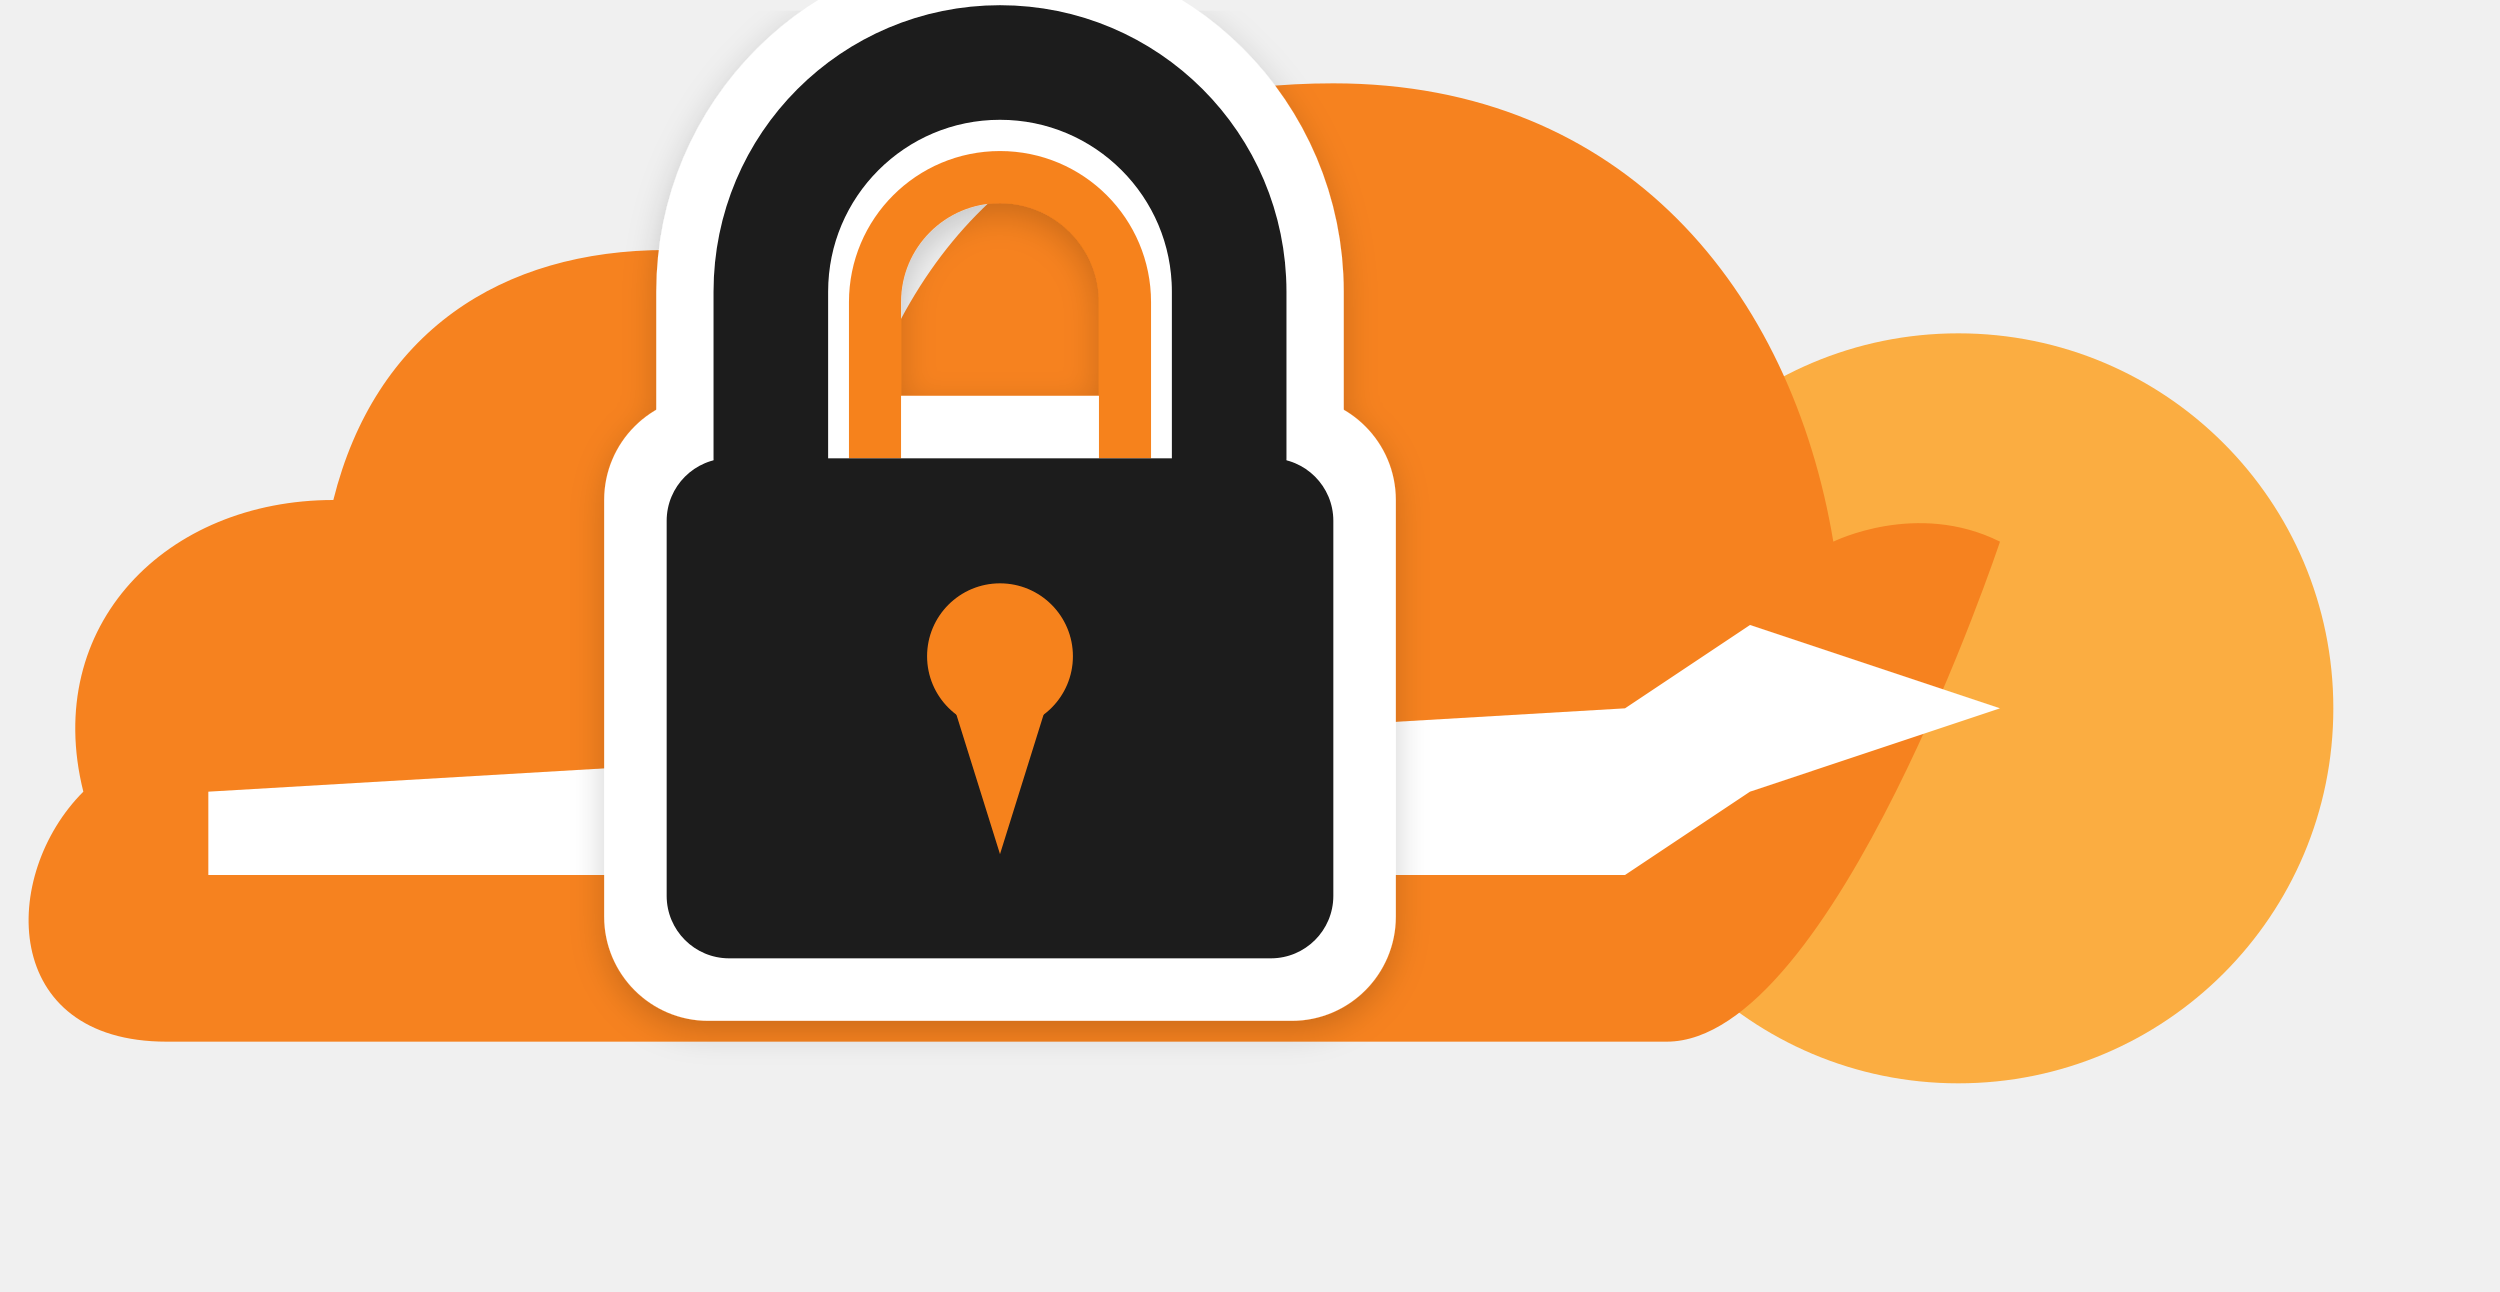
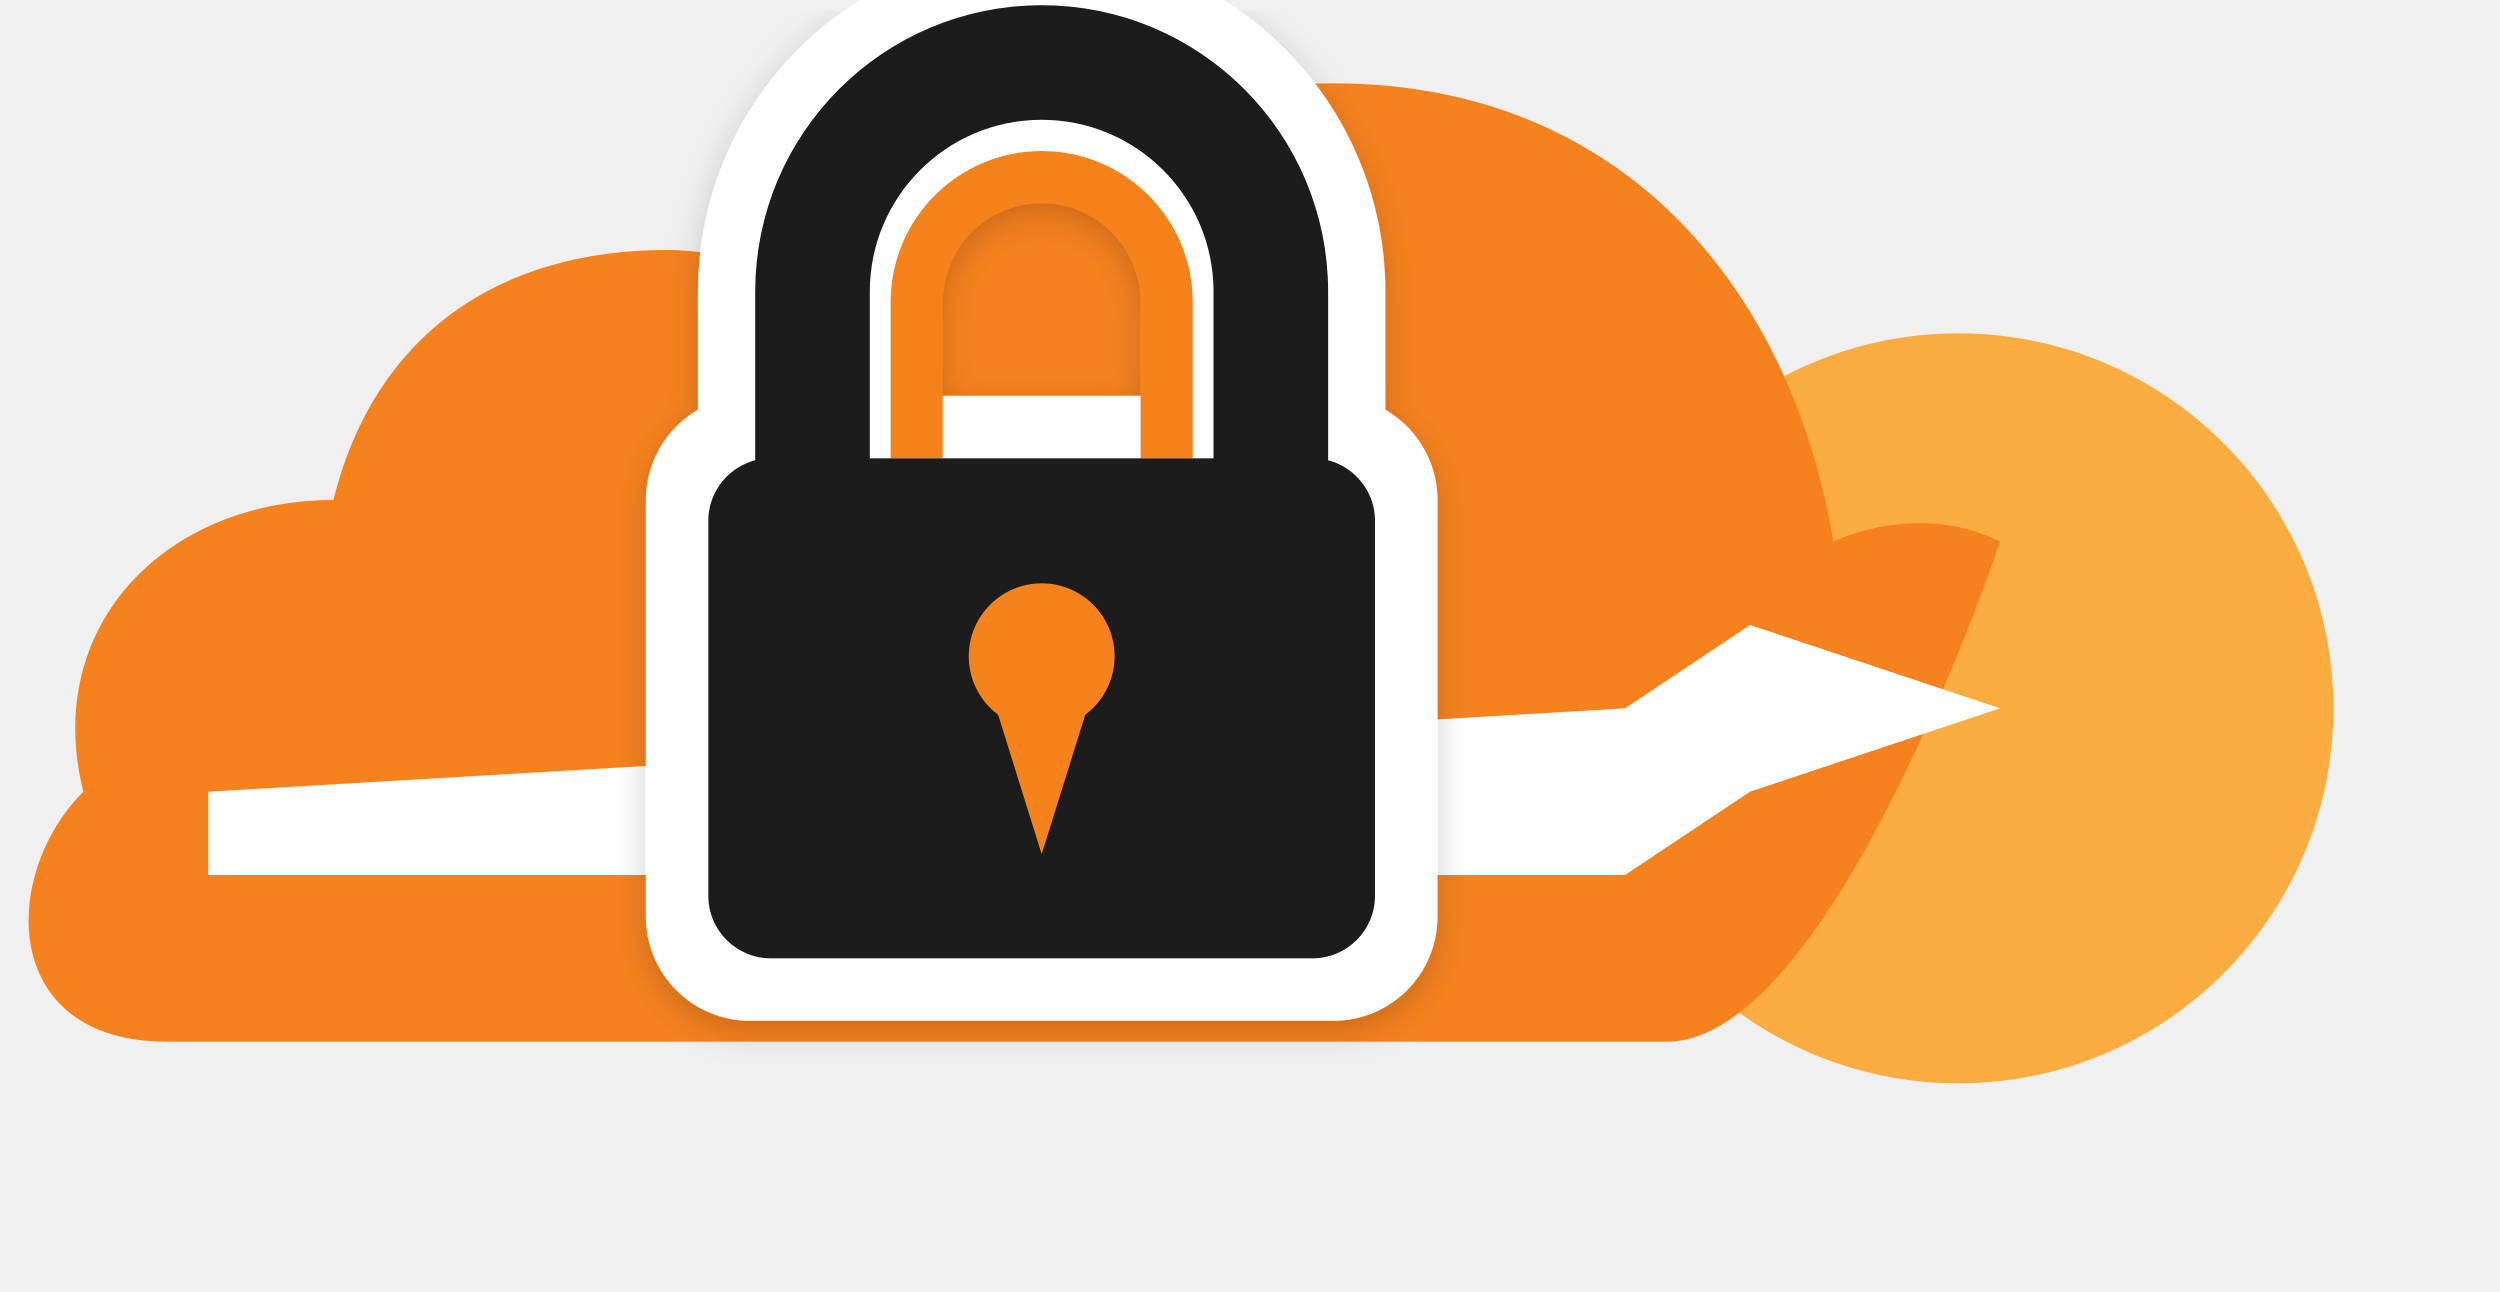
<svg xmlns="http://www.w3.org/2000/svg" viewBox="0 0 120 62" width="120" height="62">
  <defs>
    <filter id="ds">
      <feDropShadow dx="0" dy=".5" stdDeviation=".8" flood-color="#000" flood-opacity=".18" />
    </filter>
  </defs>
  <ellipse cx="94" cy="34" rx="18" ry="18" fill="#FBAD41" />
  <path d="     M8 50     C0 50 0 42 4 38     C2 30 8 24 16 24     C18 16 24 12 32 12     C36 12 40 14 42 18     C46 8 54 4 64 4     C78 4 86 14 88 26     C88 26 92 24 96 26     C96 26 88 50 80 50     Z   " fill="#F6821F" />
  <path d="     M10 42     L78 42     L84 38     L96 34     L84 30     L78 34     L10 38     Z   " fill="#fff" />
  <g filter="url(#ds)">
-     <path d="M37 23v-9a11 11 0 0 1 22 0v9" fill="none" stroke="#fff" stroke-width="11" stroke-linecap="round" />
-     <rect x="29" y="19" width="38" height="30" rx="5" fill="#fff" />
-     <path d="M37 22v-8a11 11 0 0 1 22 0v8" fill="none" stroke="#1a1a1a" stroke-width="5.5" stroke-linecap="round" />
-     <path d="M42 22v-7.5a6 6 0 0 1 12 0V22" fill="none" stroke="#F6821F" stroke-width="2.5" stroke-linecap="butt" />
-     <rect x="32" y="22" width="32" height="24" rx="3" fill="#1a1a1a" />
-     <circle cx="48" cy="31.5" r="3.5" fill="#F6821F" />
-     <path d="M45.5 33 L48 41 L50.5 33 Z" fill="#F6821F" />
+     <path d="M39 23v-9a11 11 0 0 1 22 0v9" fill="none" stroke="#fff" stroke-width="11" stroke-linecap="round" />
+     <rect x="31" y="19" width="38" height="30" rx="5" fill="#fff" />
+     <path d="M39 22v-8a11 11 0 0 1 22 0v8" fill="none" stroke="#1a1a1a" stroke-width="5.5" stroke-linecap="round" />
+     <path d="M44 22v-7.5a6 6 0 0 1 12 0V22" fill="none" stroke="#F6821F" stroke-width="2.5" stroke-linecap="butt" />
+     <rect x="34" y="22" width="32" height="24" rx="3" fill="#1a1a1a" />
+     <circle cx="50" cy="31.5" r="3.5" fill="#F6821F" />
+     <path d="M47.5 33 L50 41 L52.5 33 Z" fill="#F6821F" />
  </g>
</svg>
